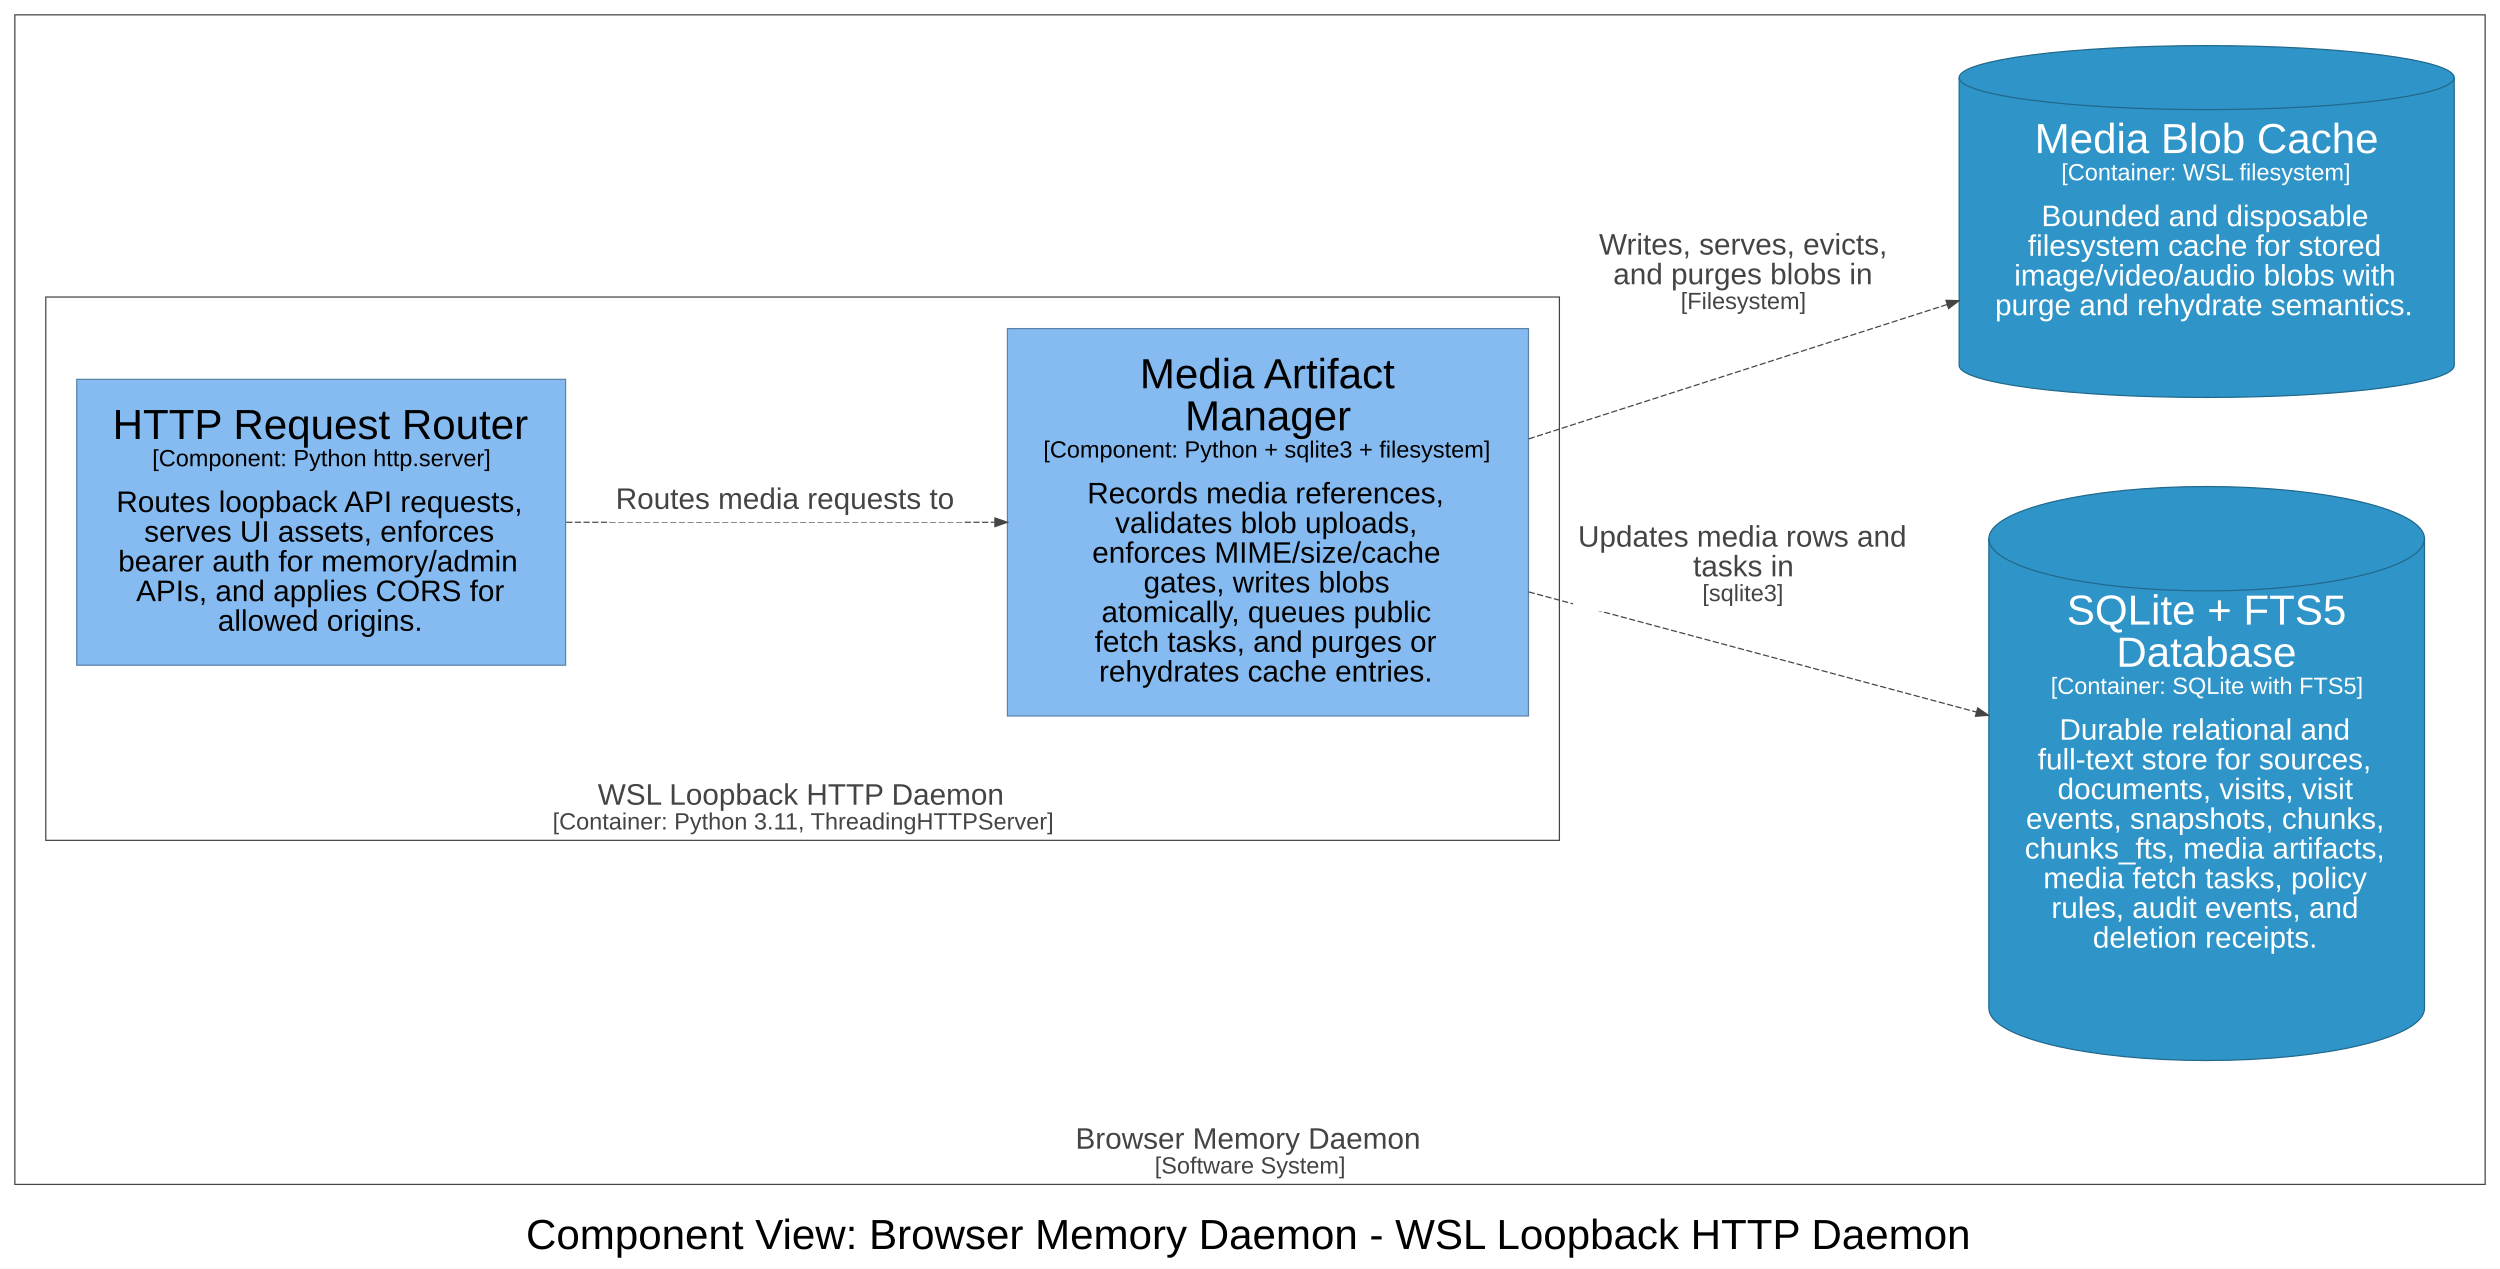
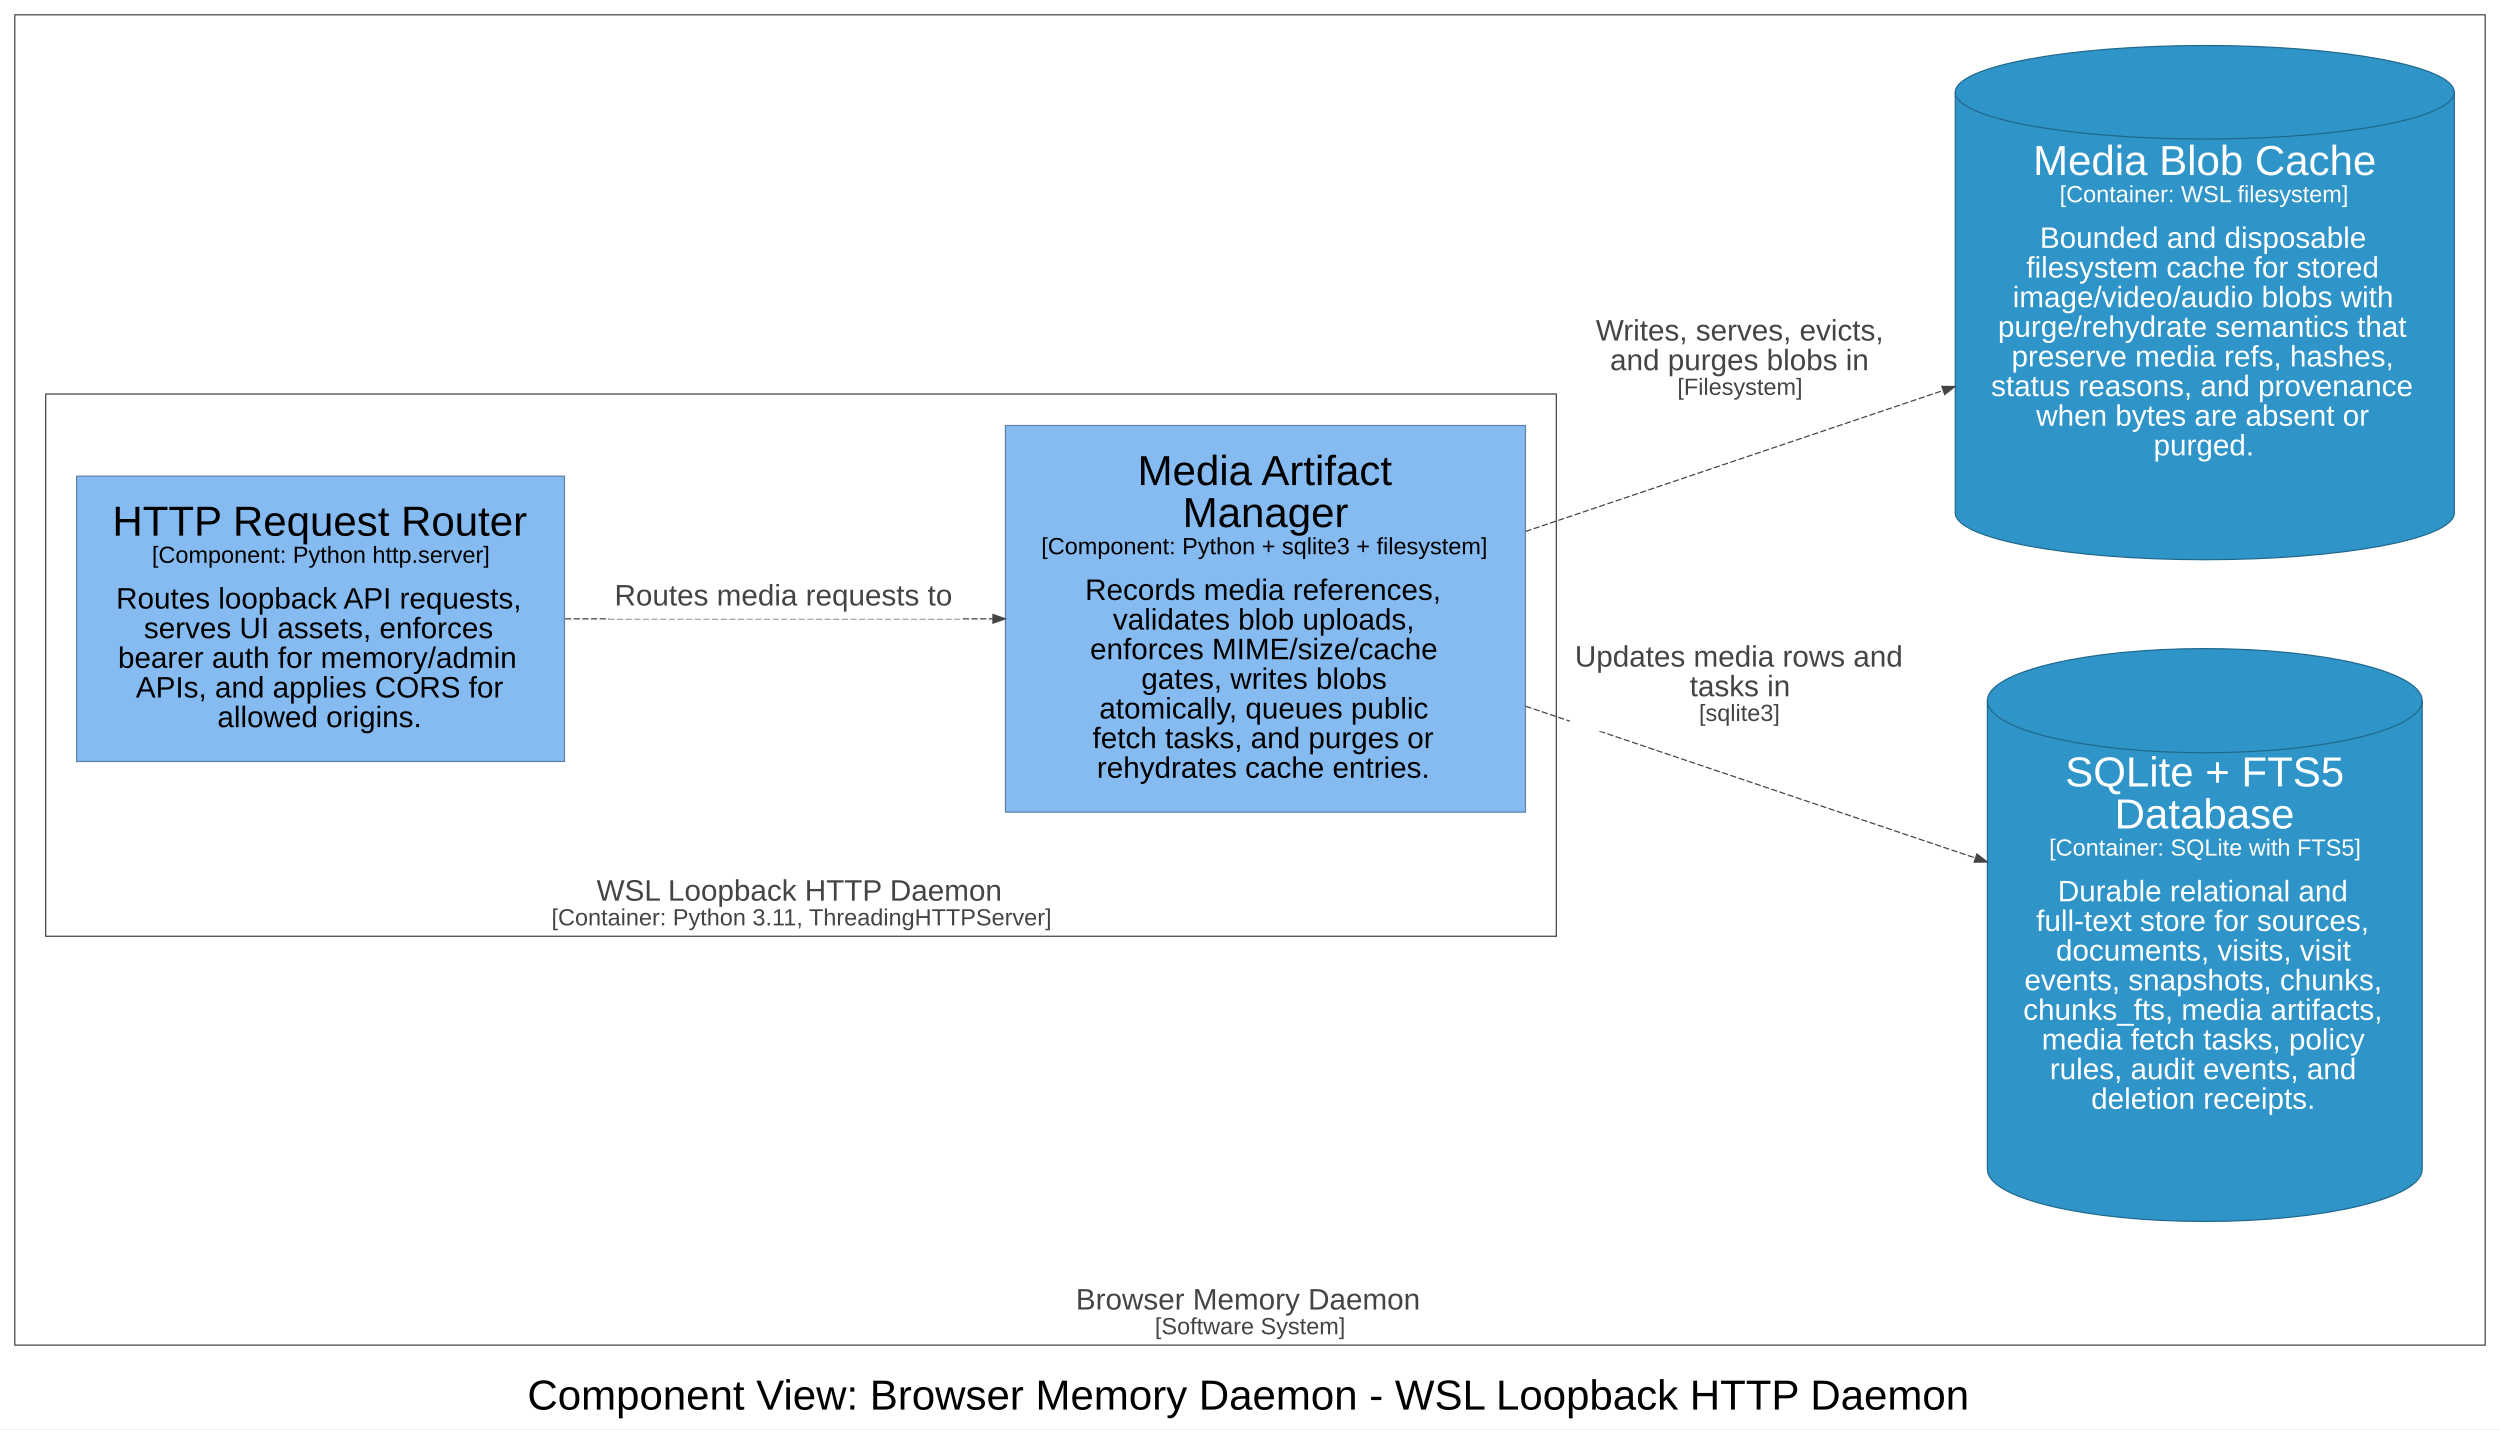
- <svg xmlns="http://www.w3.org/2000/svg" width="2020pt" height="1025pt" viewBox="0.00 0.00 2020.00 1025.00">
-   <g id="graph0" class="graph" transform="scale(1 1) rotate(0) translate(4 1021)">
-     <polygon fill="white" stroke="transparent" points="-4,4 -4,-1021 2016,-1021 2016,4 -4,4" />
-     <text text-anchor="start" x="421" y="-11.8" font-family="Arial" font-size="34.00">Component View: Browser Memory Daemon - WSL Loopback HTTP Daemon</text>
+ <svg xmlns="http://www.w3.org/2000/svg" width="2024pt" height="1157pt" viewBox="0.00 0.00 2024.00 1157.00">
+   <g id="graph0" class="graph" transform="scale(1 1) rotate(0) translate(4 1153)">
+     <polygon fill="white" stroke="transparent" points="-4,4 -4,-1153 2020,-1153 2020,4 -4,4" />
+     <text text-anchor="start" x="423" y="-11.8" font-family="Arial" font-size="34.00">Component View: Browser Memory Daemon - WSL Loopback HTTP Daemon</text>
    <g id="clust1" class="cluster">
-       <polygon fill="none" stroke="#444444" points="8,-64 8,-1009 2004,-1009 2004,-64 8,-64" />
-       <text text-anchor="start" x="865" y="-92.8" font-family="Arial" font-size="24.00" fill="#444444">Browser Memory Daemon</text>
-       <text text-anchor="start" x="929" y="-72.8" font-family="Arial" font-size="19.00" fill="#444444">[Software System]</text>
+       <polygon fill="none" stroke="#444444" points="8,-64 8,-1141 2008,-1141 2008,-64 8,-64" />
+       <text text-anchor="start" x="867" y="-92.8" font-family="Arial" font-size="24.00" fill="#444444">Browser Memory Daemon</text>
+       <text text-anchor="start" x="931" y="-72.8" font-family="Arial" font-size="19.00" fill="#444444">[Software System]</text>
    </g>
    <g id="clust2" class="cluster">
-       <polygon fill="none" stroke="#444444" points="33,-342 33,-781 1256,-781 1256,-342 33,-342" />
-       <text text-anchor="start" x="479" y="-370.8" font-family="Arial" font-size="24.00" fill="#444444">WSL Loopback HTTP Daemon</text>
-       <text text-anchor="start" x="442.5" y="-350.8" font-family="Arial" font-size="19.00" fill="#444444">[Container: Python 3.11, ThreadingHTTPServer]</text>
+       <polygon fill="none" stroke="#444444" points="33,-395 33,-834 1256,-834 1256,-395 33,-395" />
+       <text text-anchor="start" x="479" y="-423.8" font-family="Arial" font-size="24.00" fill="#444444">WSL Loopback HTTP Daemon</text>
+       <text text-anchor="start" x="442.5" y="-403.8" font-family="Arial" font-size="19.00" fill="#444444">[Container: Python 3.11, ThreadingHTTPServer]</text>
    </g>
    <g id="15" class="node">
-       <polygon fill="#85bbf0" stroke="#5d82a8" points="453,-714.5 58,-714.5 58,-483.5 453,-483.5 453,-714.5" />
-       <text text-anchor="start" x="87" y="-666.3" font-family="Arial" font-size="34.00" fill="#000000">HTTP Request Router</text>
-       <text text-anchor="start" x="119" y="-644.3" font-family="Arial" font-size="19.00" fill="#000000">[Component: Python http.server]</text>
-       <text text-anchor="start" x="90" y="-607.3" font-family="Arial" font-size="24.00" fill="#000000">Routes loopback API requests,</text>
-       <text text-anchor="start" x="112.5" y="-583.3" font-family="Arial" font-size="24.00" fill="#000000">serves UI assets, enforces</text>
-       <text text-anchor="start" x="91.5" y="-559.3" font-family="Arial" font-size="24.00" fill="#000000">bearer auth for memory/admin</text>
-       <text text-anchor="start" x="106" y="-535.3" font-family="Arial" font-size="24.00" fill="#000000">APIs, and applies CORS for</text>
-       <text text-anchor="start" x="172" y="-511.3" font-family="Arial" font-size="24.00" fill="#000000">allowed origins.</text>
+       <polygon fill="#85bbf0" stroke="#5d82a8" points="453,-767.5 58,-767.5 58,-536.5 453,-536.5 453,-767.5" />
+       <text text-anchor="start" x="87" y="-719.3" font-family="Arial" font-size="34.00" fill="#000000">HTTP Request Router</text>
+       <text text-anchor="start" x="119" y="-697.3" font-family="Arial" font-size="19.00" fill="#000000">[Component: Python http.server]</text>
+       <text text-anchor="start" x="90" y="-660.3" font-family="Arial" font-size="24.00" fill="#000000">Routes loopback API requests,</text>
+       <text text-anchor="start" x="112.5" y="-636.3" font-family="Arial" font-size="24.00" fill="#000000">serves UI assets, enforces</text>
+       <text text-anchor="start" x="91.5" y="-612.3" font-family="Arial" font-size="24.00" fill="#000000">bearer auth for memory/admin</text>
+       <text text-anchor="start" x="106" y="-588.3" font-family="Arial" font-size="24.00" fill="#000000">APIs, and applies CORS for</text>
+       <text text-anchor="start" x="172" y="-564.3" font-family="Arial" font-size="24.00" fill="#000000">allowed origins.</text>
    </g>
    <g id="20" class="node">
-       <polygon fill="#85bbf0" stroke="#5d82a8" points="1231,-755.5 810,-755.5 810,-442.5 1231,-442.5 1231,-755.5" />
-       <text text-anchor="start" x="917" y="-707.3" font-family="Arial" font-size="34.00" fill="#000000">Media Artifact</text>
-       <text text-anchor="start" x="953.5" y="-673.3" font-family="Arial" font-size="34.00" fill="#000000">Manager</text>
-       <text text-anchor="start" x="839" y="-651.3" font-family="Arial" font-size="19.00" fill="#000000">[Component: Python + sqlite3 + filesystem]</text>
-       <text text-anchor="start" x="874.5" y="-614.3" font-family="Arial" font-size="24.00" fill="#000000">Records media references,</text>
-       <text text-anchor="start" x="897" y="-590.3" font-family="Arial" font-size="24.00" fill="#000000">validates blob uploads,</text>
-       <text text-anchor="start" x="878.5" y="-566.3" font-family="Arial" font-size="24.00" fill="#000000">enforces MIME/size/cache</text>
-       <text text-anchor="start" x="920" y="-542.3" font-family="Arial" font-size="24.00" fill="#000000">gates, writes blobs</text>
-       <text text-anchor="start" x="886" y="-518.3" font-family="Arial" font-size="24.00" fill="#000000">atomically, queues public</text>
-       <text text-anchor="start" x="880.5" y="-494.3" font-family="Arial" font-size="24.00" fill="#000000">fetch tasks, and purges or</text>
-       <text text-anchor="start" x="884" y="-470.3" font-family="Arial" font-size="24.00" fill="#000000">rehydrates cache entries.</text>
+       <polygon fill="#85bbf0" stroke="#5d82a8" points="1231,-808.5 810,-808.5 810,-495.5 1231,-495.5 1231,-808.5" />
+       <text text-anchor="start" x="917" y="-760.3" font-family="Arial" font-size="34.00" fill="#000000">Media Artifact</text>
+       <text text-anchor="start" x="953.5" y="-726.3" font-family="Arial" font-size="34.00" fill="#000000">Manager</text>
+       <text text-anchor="start" x="839" y="-704.3" font-family="Arial" font-size="19.00" fill="#000000">[Component: Python + sqlite3 + filesystem]</text>
+       <text text-anchor="start" x="874.5" y="-667.3" font-family="Arial" font-size="24.00" fill="#000000">Records media references,</text>
+       <text text-anchor="start" x="897" y="-643.3" font-family="Arial" font-size="24.00" fill="#000000">validates blob uploads,</text>
+       <text text-anchor="start" x="878.5" y="-619.3" font-family="Arial" font-size="24.00" fill="#000000">enforces MIME/size/cache</text>
+       <text text-anchor="start" x="920" y="-595.3" font-family="Arial" font-size="24.00" fill="#000000">gates, writes blobs</text>
+       <text text-anchor="start" x="886" y="-571.3" font-family="Arial" font-size="24.00" fill="#000000">atomically, queues public</text>
+       <text text-anchor="start" x="880.5" y="-547.3" font-family="Arial" font-size="24.00" fill="#000000">fetch tasks, and purges or</text>
+       <text text-anchor="start" x="884" y="-523.3" font-family="Arial" font-size="24.00" fill="#000000">rehydrates cache entries.</text>
    </g>
    <g id="65" class="edge">
-       <path fill="none" stroke="#444444" stroke-dasharray="5,2" d="M453.49,-599C559.46,-599 690.46,-599 799.73,-599" />
-       <polygon fill="#444444" stroke="#444444" points="799.9,-602.5 809.9,-599 799.9,-595.5 799.9,-602.5" />
-       <polygon fill="white" stroke="transparent" points="489,-599 489,-633 774,-633 774,-599 489,-599" />
-       <text text-anchor="start" x="493.5" y="-609.8" font-family="Arial" font-size="24.00" fill="#444444">Routes media requests to</text>
+       <path fill="none" stroke="#444444" stroke-dasharray="5,2" d="M453.49,-652C559.46,-652 690.46,-652 799.73,-652" />
+       <polygon fill="#444444" stroke="#444444" points="799.9,-655.5 809.9,-652 799.9,-648.5 799.9,-655.5" />
+       <polygon fill="white" stroke="transparent" points="489,-652 489,-686 774,-686 774,-652 489,-652" />
+       <text text-anchor="start" x="493.5" y="-662.8" font-family="Arial" font-size="24.00" fill="#444444">Routes media requests to</text>
    </g>
    <g id="27" class="node">
-       <path fill="#2f95c8" stroke="#20688c" d="M1955,-585.72C1955,-608.98 1876.11,-627.88 1779,-627.88 1681.89,-627.88 1603,-608.98 1603,-585.72 1603,-585.72 1603,-206.28 1603,-206.28 1603,-183.02 1681.89,-164.12 1779,-164.12 1876.11,-164.12 1955,-183.02 1955,-206.28 1955,-206.28 1955,-585.72 1955,-585.72" />
-       <path fill="none" stroke="#20688c" d="M1955,-585.72C1955,-562.45 1876.11,-543.56 1779,-543.56 1681.89,-543.56 1603,-562.45 1603,-585.72" />
-       <text text-anchor="start" x="1666" y="-516.3" font-family="Arial" font-size="34.00" fill="#ffffff">SQLite + FTS5</text>
-       <text text-anchor="start" x="1706" y="-482.3" font-family="Arial" font-size="34.00" fill="#ffffff">Database</text>
-       <text text-anchor="start" x="1653" y="-460.3" font-family="Arial" font-size="19.00" fill="#ffffff">[Container: SQLite with FTS5]</text>
-       <text text-anchor="start" x="1660" y="-423.3" font-family="Arial" font-size="24.00" fill="#ffffff">Durable relational and</text>
-       <text text-anchor="start" x="1642.5" y="-399.3" font-family="Arial" font-size="24.00" fill="#ffffff">full-text store for sources,</text>
-       <text text-anchor="start" x="1658.5" y="-375.3" font-family="Arial" font-size="24.00" fill="#ffffff">documents, visits, visit</text>
-       <text text-anchor="start" x="1633" y="-351.3" font-family="Arial" font-size="24.00" fill="#ffffff">events, snapshots, chunks,</text>
-       <text text-anchor="start" x="1632" y="-327.3" font-family="Arial" font-size="24.00" fill="#ffffff">chunks_fts, media artifacts,</text>
-       <text text-anchor="start" x="1647" y="-303.3" font-family="Arial" font-size="24.00" fill="#ffffff">media fetch tasks, policy</text>
-       <text text-anchor="start" x="1653.5" y="-279.3" font-family="Arial" font-size="24.00" fill="#ffffff">rules, audit events, and</text>
-       <text text-anchor="start" x="1687" y="-255.3" font-family="Arial" font-size="24.00" fill="#ffffff">deletion receipts.</text>
+       <path fill="#2f95c8" stroke="#20688c" d="M1957,-585.72C1957,-608.98 1878.11,-627.88 1781,-627.88 1683.89,-627.88 1605,-608.98 1605,-585.72 1605,-585.72 1605,-206.28 1605,-206.28 1605,-183.02 1683.89,-164.12 1781,-164.12 1878.11,-164.12 1957,-183.02 1957,-206.28 1957,-206.28 1957,-585.72 1957,-585.72" />
+       <path fill="none" stroke="#20688c" d="M1957,-585.72C1957,-562.45 1878.11,-543.56 1781,-543.56 1683.89,-543.56 1605,-562.45 1605,-585.72" />
+       <text text-anchor="start" x="1668" y="-516.3" font-family="Arial" font-size="34.00" fill="#ffffff">SQLite + FTS5</text>
+       <text text-anchor="start" x="1708" y="-482.3" font-family="Arial" font-size="34.00" fill="#ffffff">Database</text>
+       <text text-anchor="start" x="1655" y="-460.3" font-family="Arial" font-size="19.00" fill="#ffffff">[Container: SQLite with FTS5]</text>
+       <text text-anchor="start" x="1662" y="-423.3" font-family="Arial" font-size="24.00" fill="#ffffff">Durable relational and</text>
+       <text text-anchor="start" x="1644.5" y="-399.3" font-family="Arial" font-size="24.00" fill="#ffffff">full-text store for sources,</text>
+       <text text-anchor="start" x="1660.5" y="-375.3" font-family="Arial" font-size="24.00" fill="#ffffff">documents, visits, visit</text>
+       <text text-anchor="start" x="1635" y="-351.3" font-family="Arial" font-size="24.00" fill="#ffffff">events, snapshots, chunks,</text>
+       <text text-anchor="start" x="1634" y="-327.3" font-family="Arial" font-size="24.00" fill="#ffffff">chunks_fts, media artifacts,</text>
+       <text text-anchor="start" x="1649" y="-303.3" font-family="Arial" font-size="24.00" fill="#ffffff">media fetch tasks, policy</text>
+       <text text-anchor="start" x="1655.5" y="-279.3" font-family="Arial" font-size="24.00" fill="#ffffff">rules, audit events, and</text>
+       <text text-anchor="start" x="1689" y="-255.3" font-family="Arial" font-size="24.00" fill="#ffffff">deletion receipts.</text>
    </g>
    <g id="74" class="edge">
-       <path fill="none" stroke="#444444" stroke-dasharray="5,2" d="M1231.22,-542.72C1344.66,-512.28 1483.52,-475.02 1592.91,-445.67" />
-       <polygon fill="#444444" stroke="#444444" points="1593.98,-449 1602.73,-443.03 1592.17,-442.24 1593.98,-449" />
-       <polygon fill="white" stroke="transparent" points="1267,-527 1267,-602 1543,-602 1543,-527 1267,-527" />
-       <text text-anchor="start" x="1271" y="-579.3" font-family="Arial" font-size="24.00" fill="#444444">Updates media rows and</text>
-       <text text-anchor="start" x="1364" y="-555.3" font-family="Arial" font-size="24.00" fill="#444444">tasks in</text>
-       <text text-anchor="start" x="1371.5" y="-535.3" font-family="Arial" font-size="19.00" fill="#444444">[sqlite3]</text>
+       <path fill="none" stroke="#444444" stroke-dasharray="5,2" d="M1231.02,-581.28C1345.21,-542.75 1485.25,-495.48 1595.32,-458.33" />
+       <polygon fill="#444444" stroke="#444444" points="1596.51,-461.62 1604.86,-455.11 1594.27,-454.99 1596.51,-461.62" />
+       <polygon fill="white" stroke="transparent" points="1267,-561 1267,-636 1543,-636 1543,-561 1267,-561" />
+       <text text-anchor="start" x="1271" y="-613.3" font-family="Arial" font-size="24.00" fill="#444444">Updates media rows and</text>
+       <text text-anchor="start" x="1364" y="-589.3" font-family="Arial" font-size="24.00" fill="#444444">tasks in</text>
+       <text text-anchor="start" x="1371.5" y="-569.3" font-family="Arial" font-size="19.00" fill="#444444">[sqlite3]</text>
    </g>
    <g id="29" class="node">
-       <path fill="#2f95c8" stroke="#20688c" d="M1979,-958.28C1979,-972.54 1889.36,-984.13 1779,-984.13 1668.64,-984.13 1579,-972.54 1579,-958.28 1579,-958.28 1579,-725.72 1579,-725.72 1579,-711.46 1668.64,-699.87 1779,-699.87 1889.36,-699.87 1979,-711.46 1979,-725.72 1979,-725.72 1979,-958.28 1979,-958.28" />
-       <path fill="none" stroke="#20688c" d="M1979,-958.28C1979,-944.03 1889.36,-932.44 1779,-932.44 1668.64,-932.44 1579,-944.03 1579,-958.28" />
-       <text text-anchor="start" x="1640" y="-897.3" font-family="Arial" font-size="34.00" fill="#ffffff">Media Blob Cache</text>
-       <text text-anchor="start" x="1661.5" y="-875.3" font-family="Arial" font-size="19.00" fill="#ffffff">[Container: WSL filesystem]</text>
-       <text text-anchor="start" x="1645.5" y="-838.3" font-family="Arial" font-size="24.00" fill="#ffffff">Bounded and disposable</text>
-       <text text-anchor="start" x="1634.5" y="-814.3" font-family="Arial" font-size="24.00" fill="#ffffff">filesystem cache for stored</text>
-       <text text-anchor="start" x="1623.5" y="-790.3" font-family="Arial" font-size="24.00" fill="#ffffff">image/video/audio blobs with</text>
-       <text text-anchor="start" x="1608" y="-766.3" font-family="Arial" font-size="24.00" fill="#ffffff">purge and rehydrate semantics.</text>
+       <path fill="#2f95c8" stroke="#20688c" d="M1983,-1078.28C1983,-1099.16 1892.46,-1116.13 1781,-1116.13 1669.54,-1116.13 1579,-1099.16 1579,-1078.28 1579,-1078.28 1579,-737.72 1579,-737.72 1579,-716.84 1669.54,-699.87 1781,-699.87 1892.46,-699.87 1983,-716.84 1983,-737.72 1983,-737.72 1983,-1078.28 1983,-1078.28" />
+       <path fill="none" stroke="#20688c" d="M1983,-1078.28C1983,-1057.4 1892.46,-1040.44 1781,-1040.44 1669.54,-1040.44 1579,-1057.4 1579,-1078.28" />
+       <text text-anchor="start" x="1642" y="-1011.3" font-family="Arial" font-size="34.00" fill="#ffffff">Media Blob Cache</text>
+       <text text-anchor="start" x="1663.5" y="-989.3" font-family="Arial" font-size="19.00" fill="#ffffff">[Container: WSL filesystem]</text>
+       <text text-anchor="start" x="1647.5" y="-952.3" font-family="Arial" font-size="24.00" fill="#ffffff">Bounded and disposable</text>
+       <text text-anchor="start" x="1636.5" y="-928.3" font-family="Arial" font-size="24.00" fill="#ffffff">filesystem cache for stored</text>
+       <text text-anchor="start" x="1625.5" y="-904.3" font-family="Arial" font-size="24.00" fill="#ffffff">image/video/audio blobs with</text>
+       <text text-anchor="start" x="1613.5" y="-880.3" font-family="Arial" font-size="24.00" fill="#ffffff">purge/rehydrate semantics that</text>
+       <text text-anchor="start" x="1624.5" y="-856.3" font-family="Arial" font-size="24.00" fill="#ffffff">preserve media refs, hashes,</text>
+       <text text-anchor="start" x="1608" y="-832.3" font-family="Arial" font-size="24.00" fill="#ffffff">status reasons, and provenance</text>
+       <text text-anchor="start" x="1644.5" y="-808.3" font-family="Arial" font-size="24.00" fill="#ffffff">when bytes are absent or</text>
+       <text text-anchor="start" x="1739.5" y="-784.3" font-family="Arial" font-size="24.00" fill="#ffffff">purged.</text>
    </g>
    <g id="75" class="edge">
-       <path fill="none" stroke="#444444" stroke-dasharray="5,2" d="M1231.22,-666.37C1336.59,-700.21 1463.9,-741.11 1569.15,-774.91" />
-       <polygon fill="#444444" stroke="#444444" points="1568.35,-778.33 1578.94,-778.06 1570.49,-771.67 1568.35,-778.33" />
-       <polygon fill="white" stroke="transparent" points="1283.5,-763 1283.5,-838 1526.5,-838 1526.5,-763 1283.5,-763" />
-       <text text-anchor="start" x="1288" y="-815.3" font-family="Arial" font-size="24.00" fill="#444444">Writes, serves, evicts,</text>
-       <text text-anchor="start" x="1299.5" y="-791.3" font-family="Arial" font-size="24.00" fill="#444444">and purges blobs in</text>
-       <text text-anchor="start" x="1354" y="-771.3" font-family="Arial" font-size="19.00" fill="#444444">[Filesystem]</text>
+       <path fill="none" stroke="#444444" stroke-dasharray="5,2" d="M1231.02,-722.72C1336.37,-758.27 1463.72,-801.25 1569.24,-836.87" />
+       <polygon fill="#444444" stroke="#444444" points="1568.14,-840.19 1578.73,-840.07 1570.38,-833.56 1568.14,-840.19" />
+       <polygon fill="white" stroke="transparent" points="1283.5,-825 1283.5,-900 1526.5,-900 1526.5,-825 1283.5,-825" />
+       <text text-anchor="start" x="1288" y="-877.3" font-family="Arial" font-size="24.00" fill="#444444">Writes, serves, evicts,</text>
+       <text text-anchor="start" x="1299.5" y="-853.3" font-family="Arial" font-size="24.00" fill="#444444">and purges blobs in</text>
+       <text text-anchor="start" x="1354" y="-833.3" font-family="Arial" font-size="19.00" fill="#444444">[Filesystem]</text>
    </g>
  </g>
</svg>
